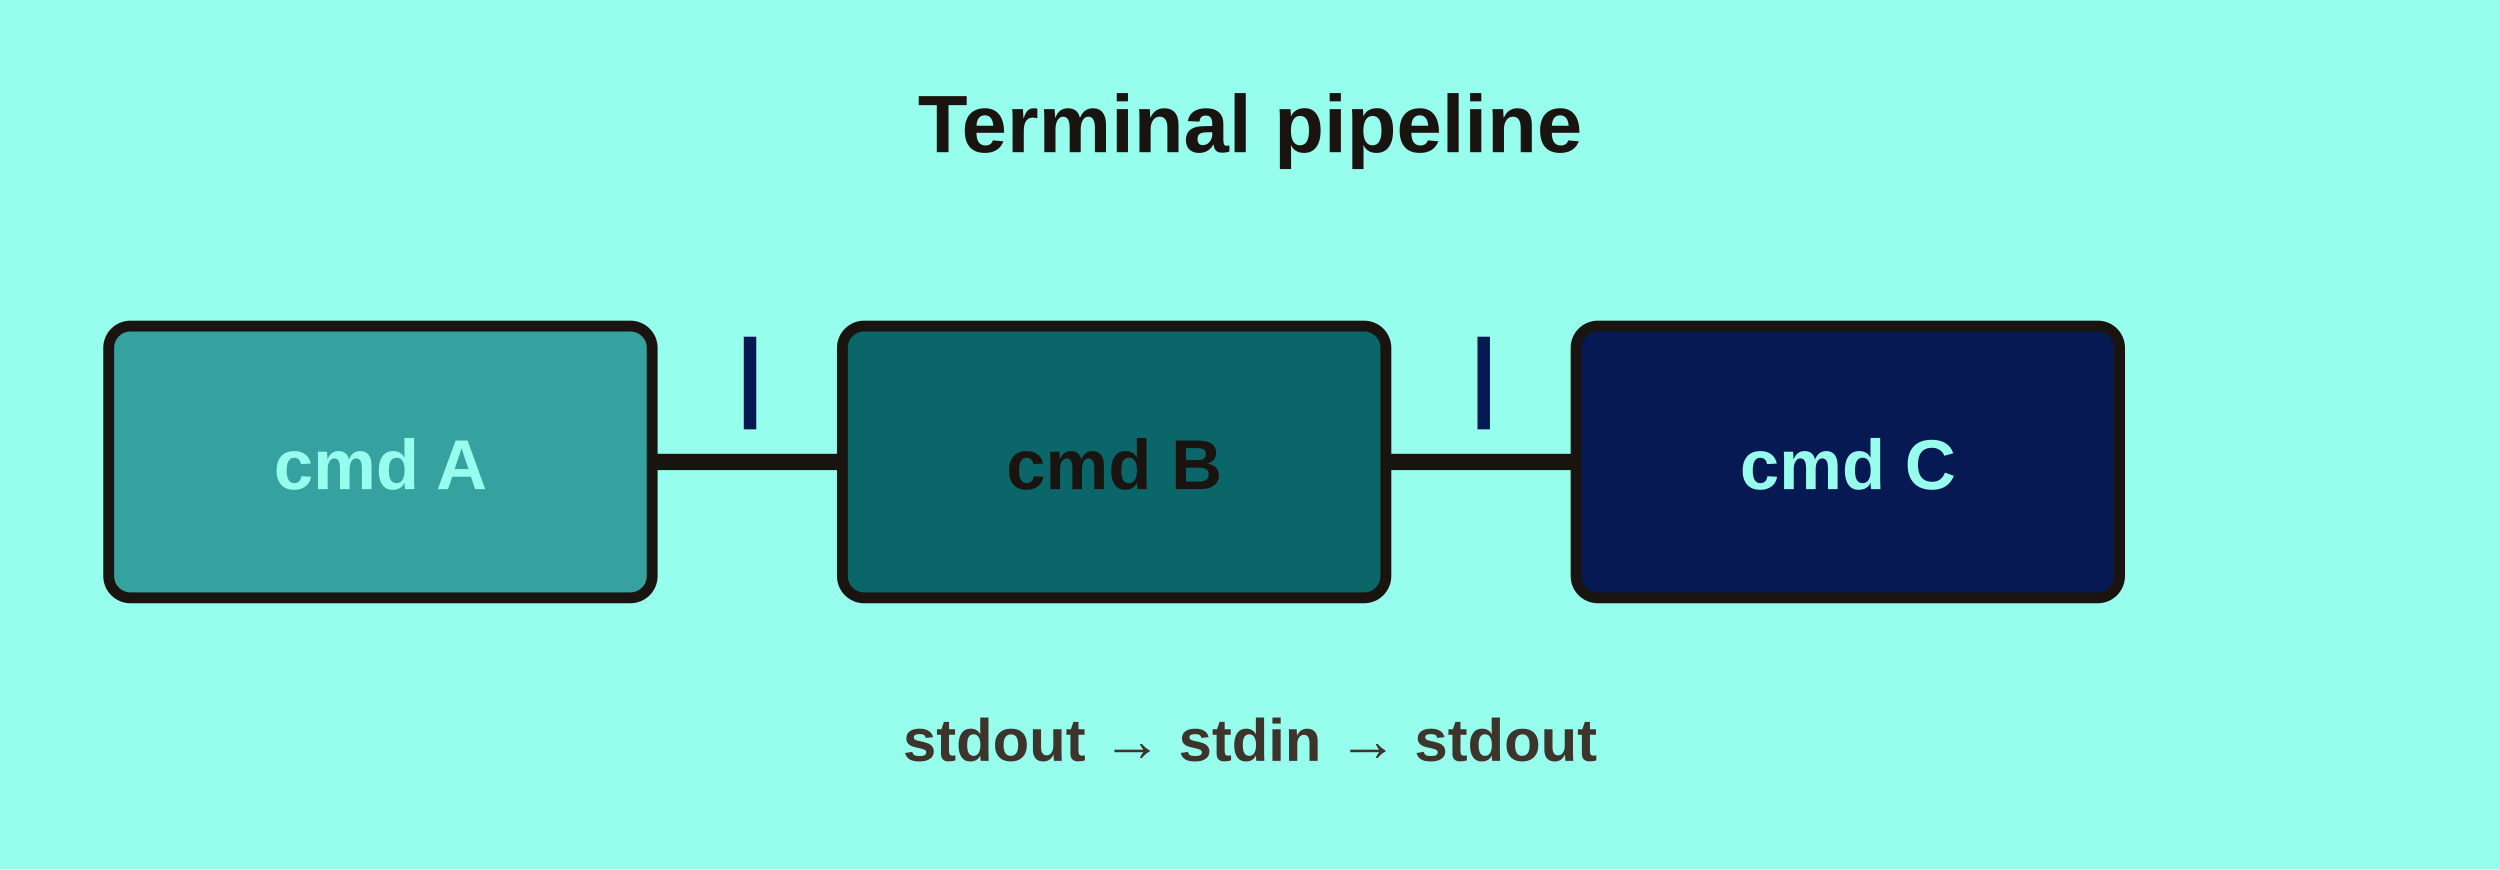
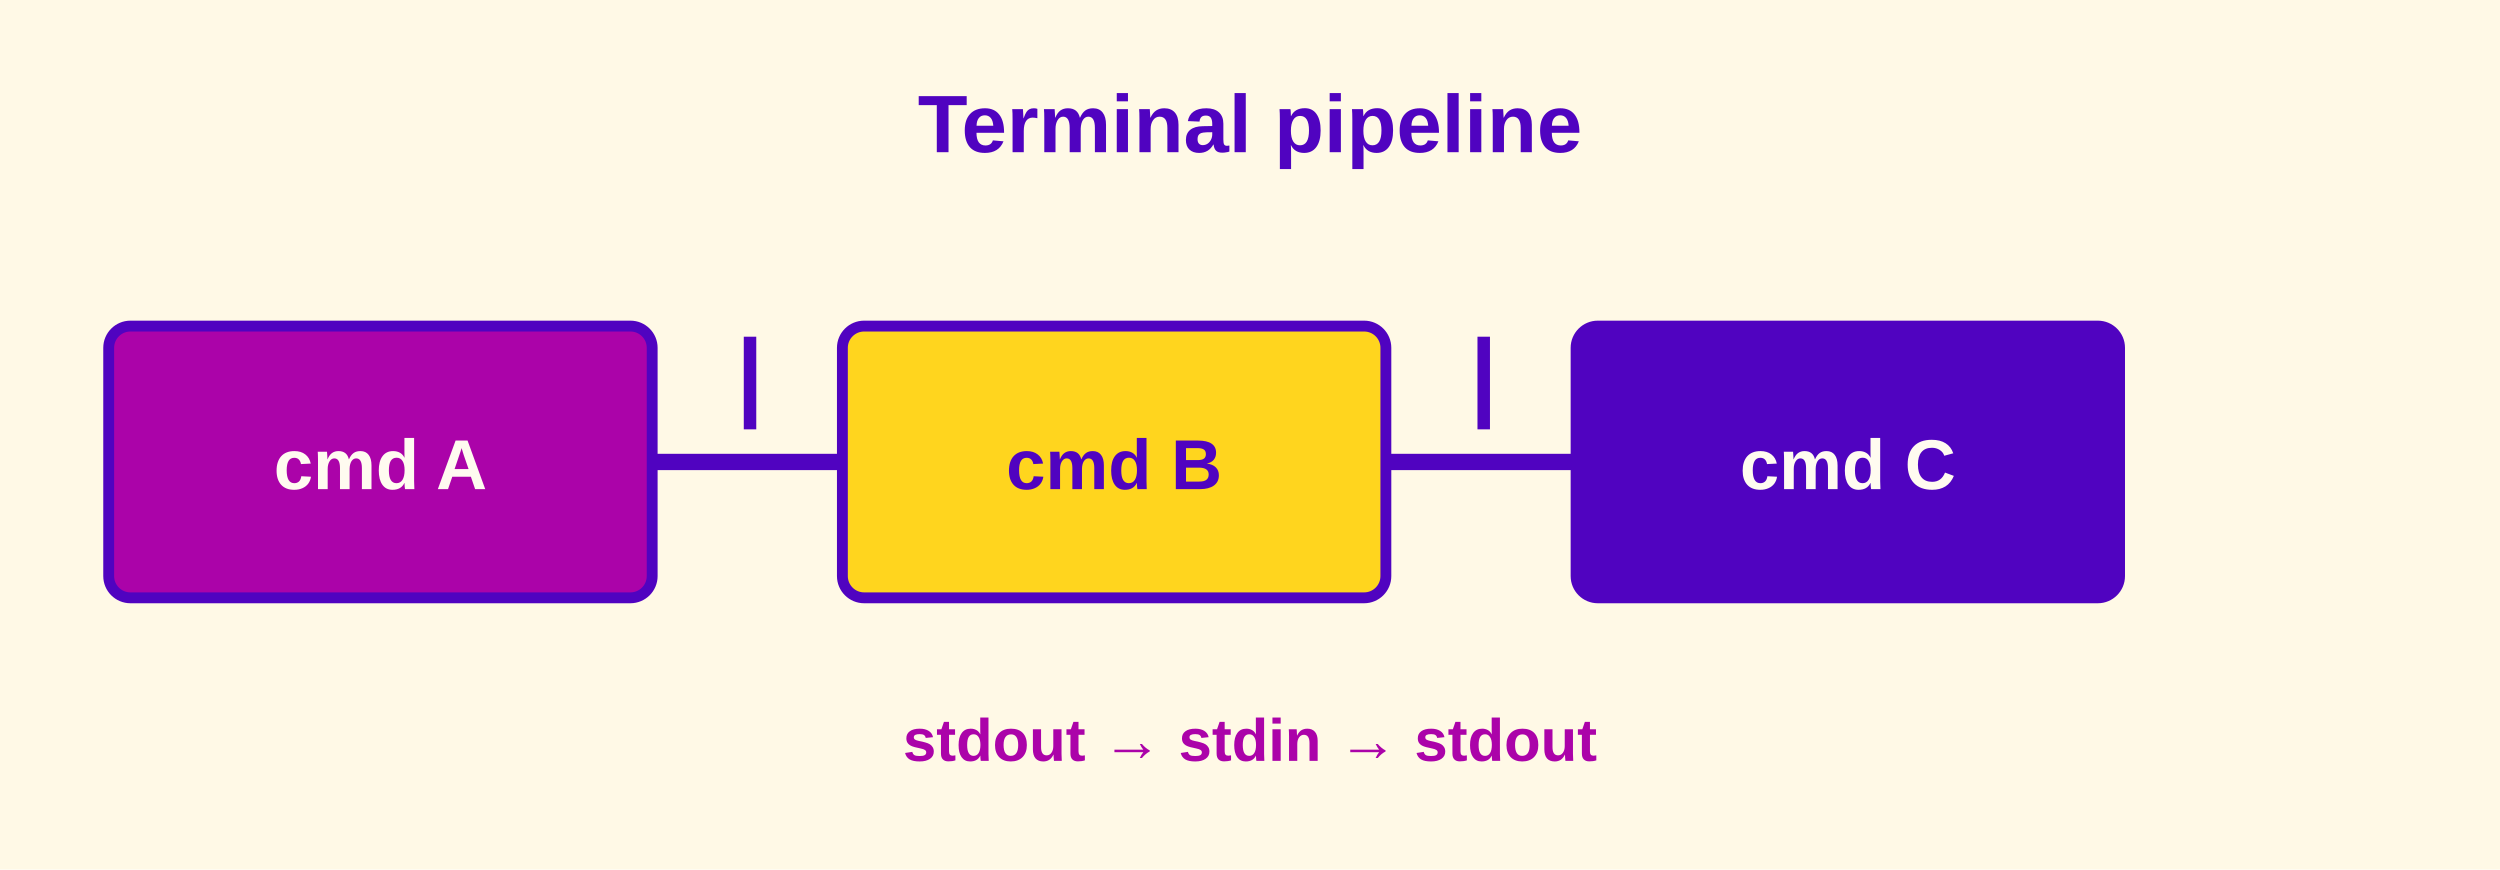
<svg xmlns="http://www.w3.org/2000/svg" viewBox="0 0 460 160" width="460" height="160" role="img">
-   <rect width="460" height="160" fill="#97FEED" />
-   <text x="230" y="28" fill="#1A1410" font-size="15" font-weight="600" font-family="Segoe UI, Arial, sans-serif" text-anchor="middle">Terminal pipeline</text>
-   <rect x="20" y="60" width="100" height="50" rx="4" fill="#35A29F" stroke="#1A1410" stroke-width="2" />
-   <text x="70" y="90" fill="#97FEED" font-size="13" font-weight="600" font-family="Segoe UI, Arial, sans-serif" text-anchor="middle">cmd A</text>
-   <line x1="120" y1="85" x2="155" y2="85" stroke="#1A1410" stroke-width="3" />
-   <text x="138" y="75" fill="#071952" font-size="18" font-weight="600" font-family="Segoe UI, Arial, sans-serif" text-anchor="middle">|</text>
-   <rect x="155" y="60" width="100" height="50" rx="4" fill="#0B666A" stroke="#1A1410" stroke-width="2" />
-   <text x="205" y="90" fill="#1A1410" font-size="13" font-weight="600" font-family="Segoe UI, Arial, sans-serif" text-anchor="middle">cmd B</text>
-   <line x1="255" y1="85" x2="290" y2="85" stroke="#1A1410" stroke-width="3" />
-   <text x="273" y="75" fill="#071952" font-size="18" font-weight="600" font-family="Segoe UI, Arial, sans-serif" text-anchor="middle">|</text>
-   <rect x="290" y="60" width="100" height="50" rx="4" fill="#071952" stroke="#1A1410" stroke-width="2" />
-   <text x="340" y="90" fill="#97FEED" font-size="13" font-weight="600" font-family="Segoe UI, Arial, sans-serif" text-anchor="middle">cmd C</text>
-   <text x="230" y="140" fill="#3D342C" font-size="11" font-weight="600" font-family="Segoe UI, Arial, sans-serif" text-anchor="middle">stdout → stdin → stdout</text>
+   <rect width="460" height="160" fill="#FFF9E6" />
+   <text x="230" y="28" fill="#5003C0" font-size="15" font-weight="600" font-family="Segoe UI, Arial, sans-serif" text-anchor="middle">Terminal pipeline</text>
+   <rect x="20" y="60" width="100" height="50" rx="4" fill="#AB03A9" stroke="#5003C0" stroke-width="2" />
+   <text x="70" y="90" fill="#FFFBF0" font-size="13" font-weight="600" font-family="Segoe UI, Arial, sans-serif" text-anchor="middle">cmd A</text>
+   <line x1="120" y1="85" x2="155" y2="85" stroke="#5003C0" stroke-width="3" />
+   <text x="138" y="75" fill="#5003C0" font-size="18" font-weight="600" font-family="Segoe UI, Arial, sans-serif" text-anchor="middle">|</text>
+   <rect x="155" y="60" width="100" height="50" rx="4" fill="#FFD51E" stroke="#5003C0" stroke-width="2" />
+   <text x="205" y="90" fill="#5003C0" font-size="13" font-weight="600" font-family="Segoe UI, Arial, sans-serif" text-anchor="middle">cmd B</text>
+   <line x1="255" y1="85" x2="290" y2="85" stroke="#5003C0" stroke-width="3" />
+   <text x="273" y="75" fill="#5003C0" font-size="18" font-weight="600" font-family="Segoe UI, Arial, sans-serif" text-anchor="middle">|</text>
+   <rect x="290" y="60" width="100" height="50" rx="4" fill="#5003C0" stroke="#5003C0" stroke-width="2" />
+   <text x="340" y="90" fill="#FFFBF0" font-size="13" font-weight="600" font-family="Segoe UI, Arial, sans-serif" text-anchor="middle">cmd C</text>
+   <text x="230" y="140" fill="#AB03A9" font-size="11" font-weight="600" font-family="Segoe UI, Arial, sans-serif" text-anchor="middle">stdout → stdin → stdout</text>
</svg>
